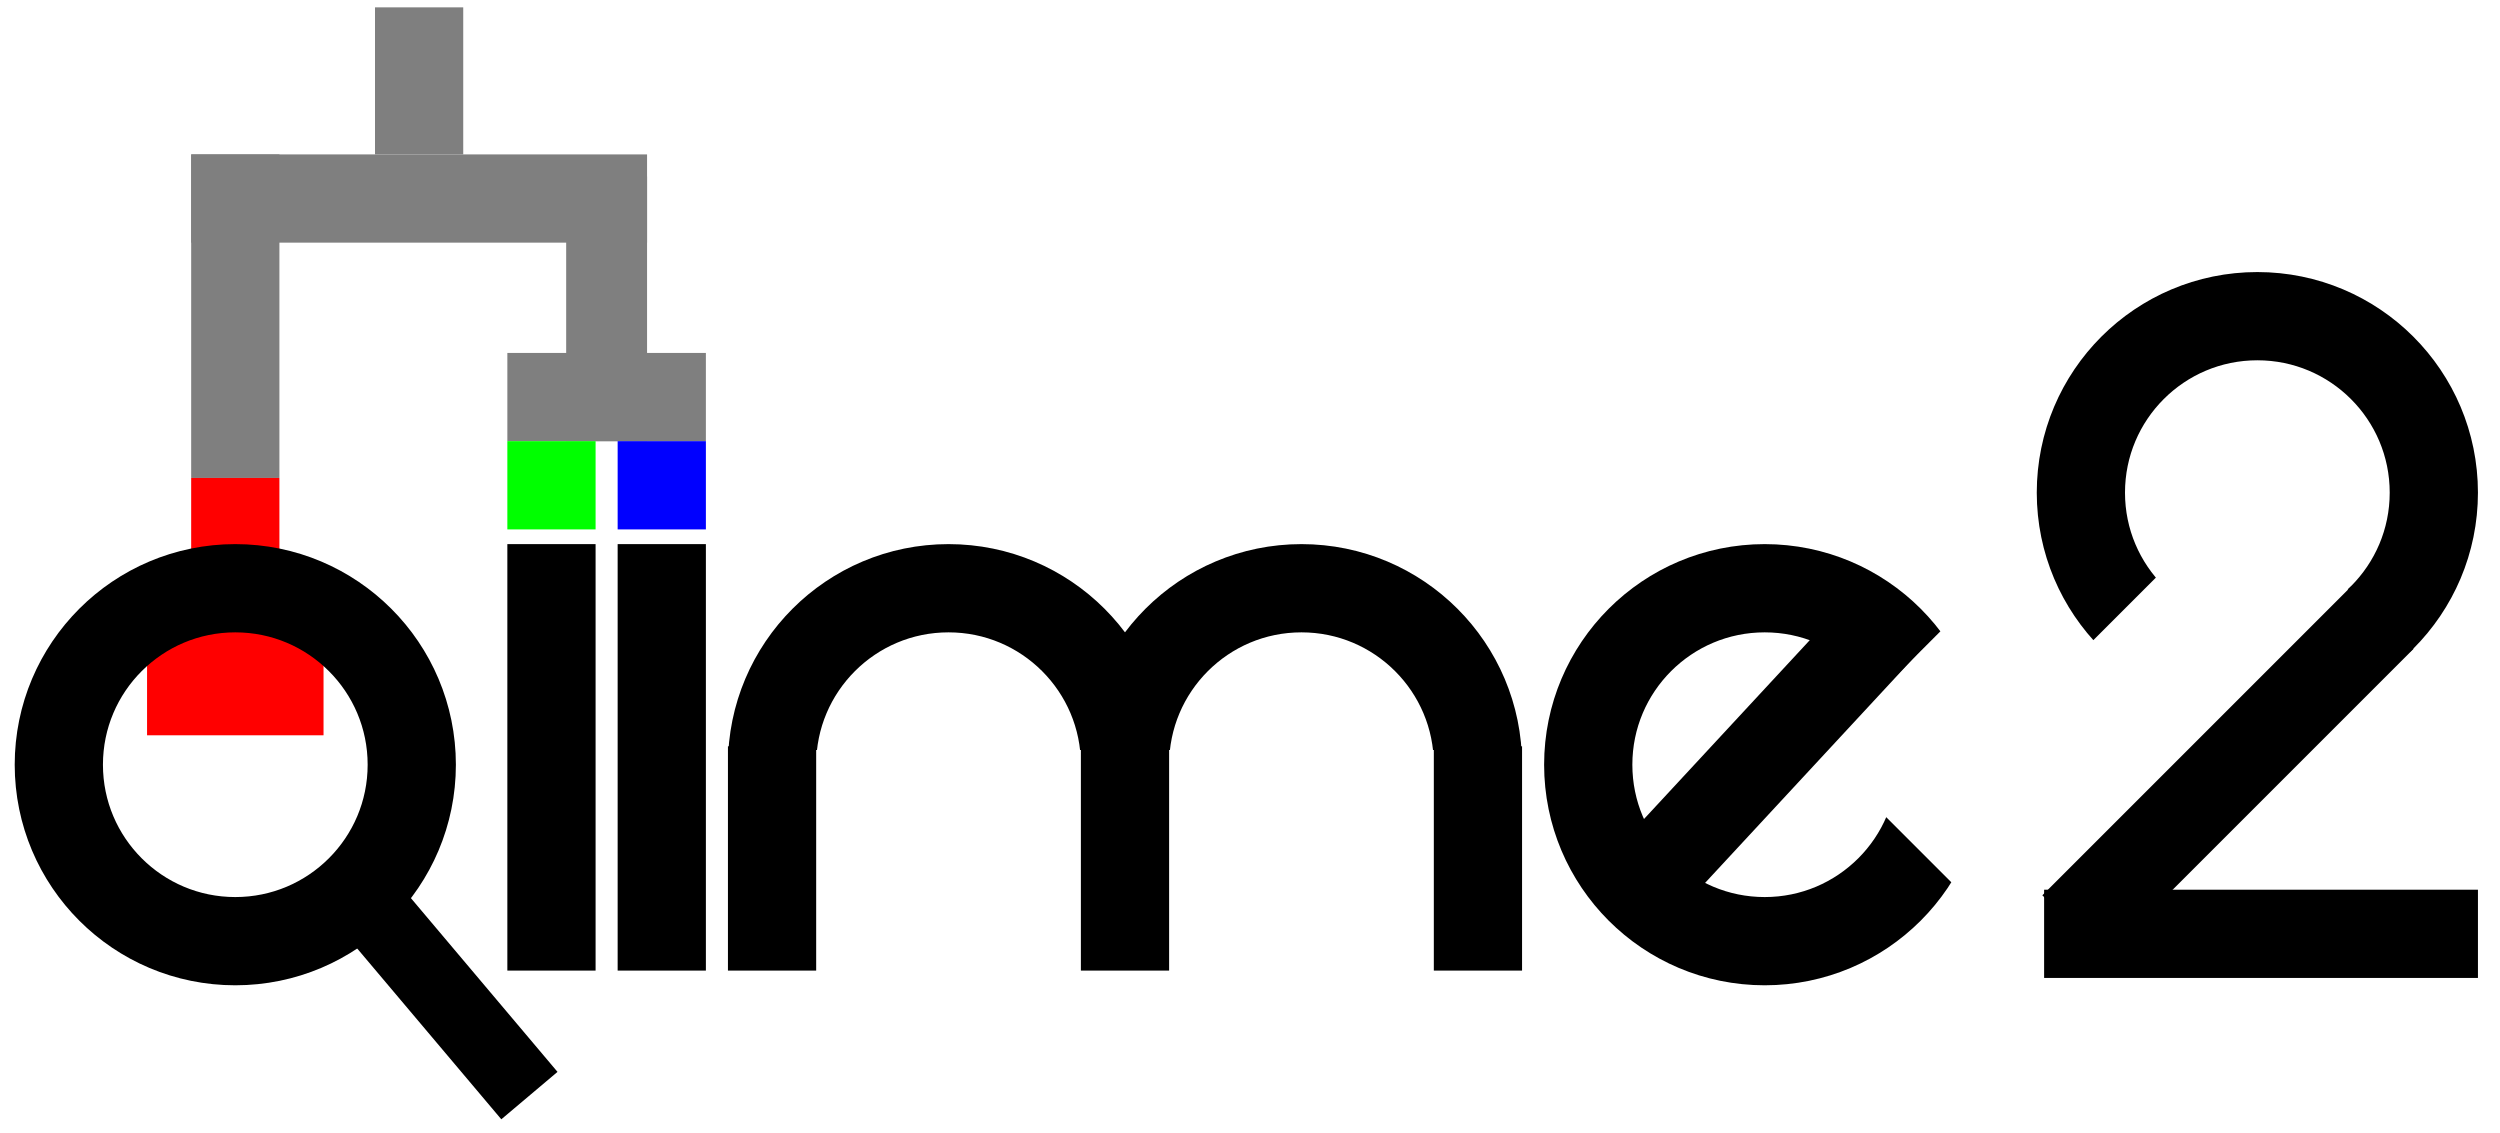
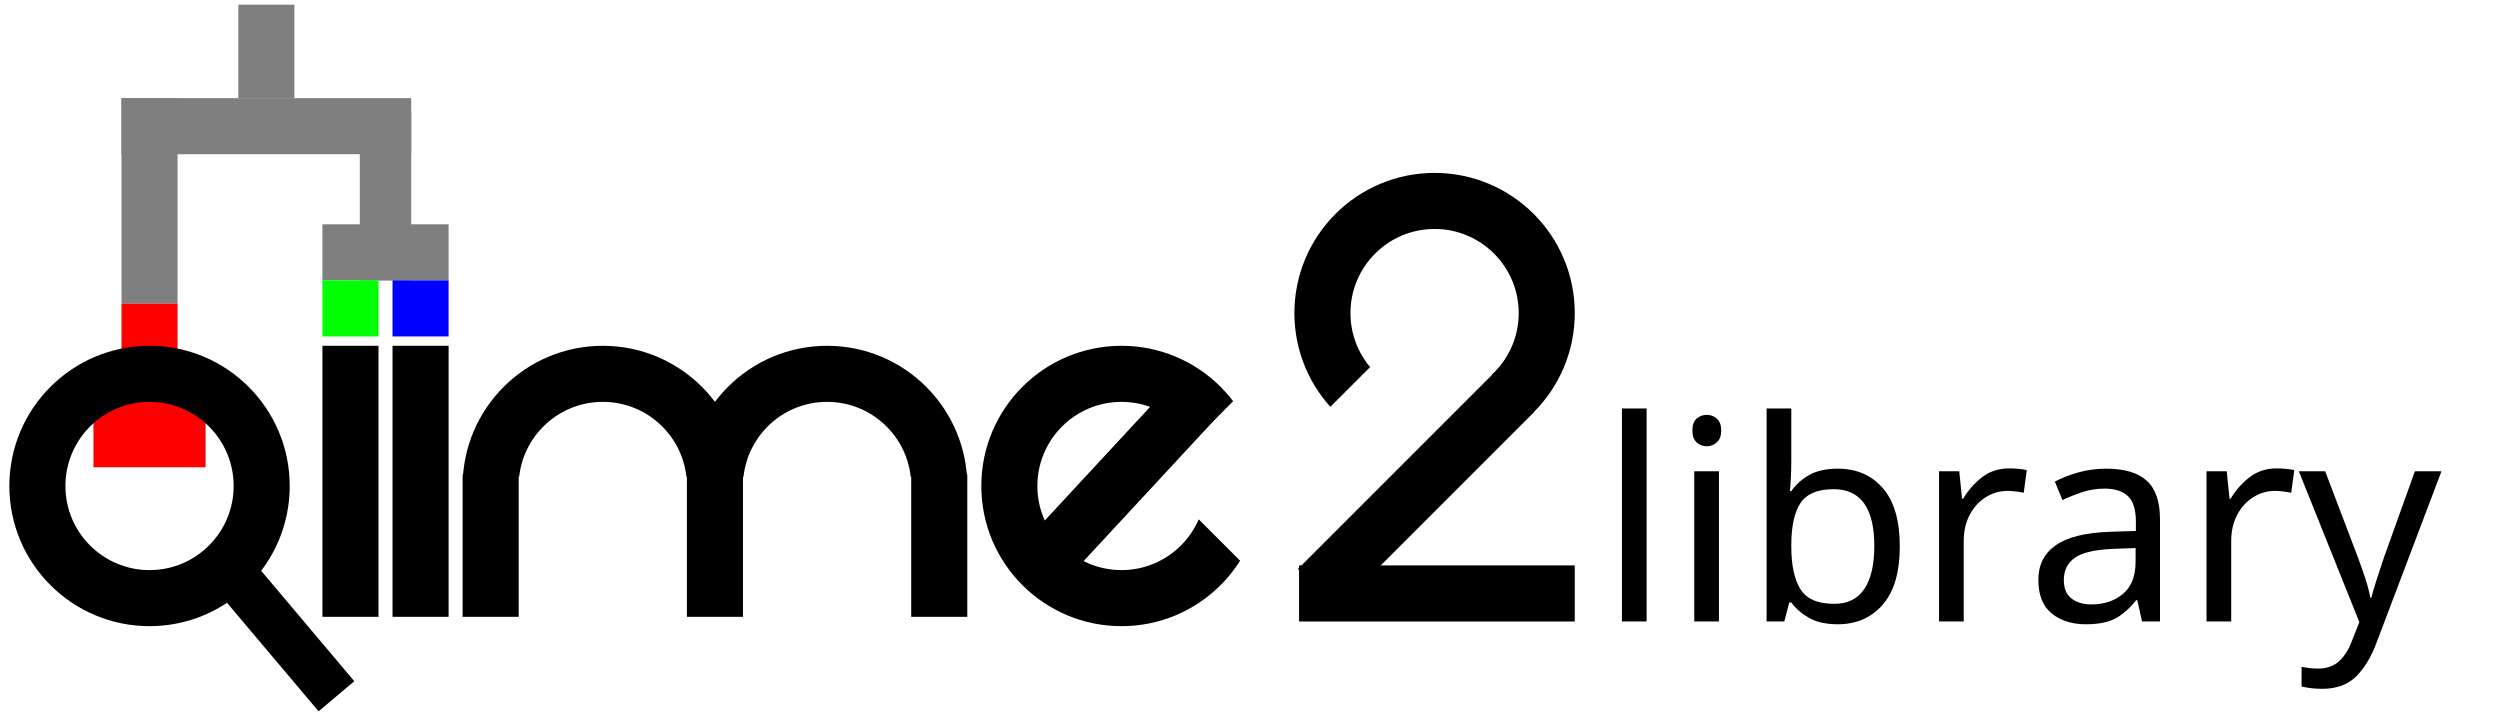
- <svg xmlns="http://www.w3.org/2000/svg" width="340" height="154">
+ <svg xmlns="http://www.w3.org/2000/svg" width="535" height="154">
  <defs>
    <clipPath id="cut-bottom">
      <rect x="217" y="177" width="108" height="30" />
    </clipPath>
    <clipPath id="cut-e">
      <rect x="355" y="-160" width="50" height="90" transform="rotate(45)" />
      <rect x="355" y="-112" width="90" height="50" transform="rotate(45)" />
    </clipPath>
    <clipPath id="cut-two">
      <rect x="365" y="-50" width="40" height="80" transform="rotate(45)" />
      <rect x="365" y="-50" width="80" height="40" transform="rotate(45)" />
    </clipPath>
  </defs>
  <g transform="translate(-118,-105)">
    <rect x="169" y="106" width="12" height="20" fill="#7F7F7F" />
    <rect x="144" y="126" width="62" height="12" fill="#7F7F7F" />
    <rect x="144" y="126" width="12" height="44" fill="#7F7F7F" />
    <rect x="187" y="153" width="27" height="12" fill="#7F7F7F" />
    <rect x="195" y="129" width="11" height="36" fill="#7F7F7F" />
    <rect x="138" y="185" width="24" height="20" fill="#FF0000" />
    <rect x="144" y="170" width="12" height="12" fill="#FF0000" />
    <rect x="187" y="165" width="12" height="12" fill="#00FF00" />
    <rect x="202" y="165" width="12" height="12" fill="#0000FF" />
    <circle cx="150" cy="209" r="24" stroke="#000000" stroke-width="12" fill="none" />
    <line x1="163" y1="222" x2="190" y2="254" stroke-width="10" stroke="#000000" />
    <line x1="193" y1="179" x2="193" y2="237" stroke-width="12" stroke="#000000" />
    <line x1="208" y1="179" x2="208" y2="237" stroke-width="12" stroke="#000000" />
    <circle cx="247" cy="209" r="24" stroke="#000000" stroke-width="12" fill="none" clip-path="url(#cut-bottom)" />
    <circle cx="295" cy="209" r="24" stroke="#000000" stroke-width="12" fill="none" clip-path="url(#cut-bottom)" />
    <line x1="223" y1="206.5" x2="223" y2="237" stroke-width="12" stroke="#000000" />
    <line x1="271" y1="206.5" x2="271" y2="237" stroke-width="12" stroke="#000000" />
    <line x1="319" y1="206.5" x2="319" y2="237" stroke-width="12" stroke="#000000" />
    <circle cx="358" cy="209" r="24" stroke="#000000" stroke-width="12" fill="none" clip-path="url(#cut-e)" />
    <line x1="377" y1="187" x2="339" y2="228" stroke-width="12" stroke="#000000" />
    <g transform="translate(130,-108)">
      <circle cx="295" cy="280" r="24" stroke="#000000" stroke-width="12" fill="none" clip-path="url(#cut-two)" />
      <line x1="312" y1="297" x2="270" y2="339" stroke="#000000" stroke-width="12" />
      <line x1="266" y1="340" x2="325" y2="340" stroke="#000000" stroke-width="12" />
    </g>
+     <text x="460" y="238" font-family="Verdana" font-size="60">
+       library
+     </text>
  </g>
</svg>
